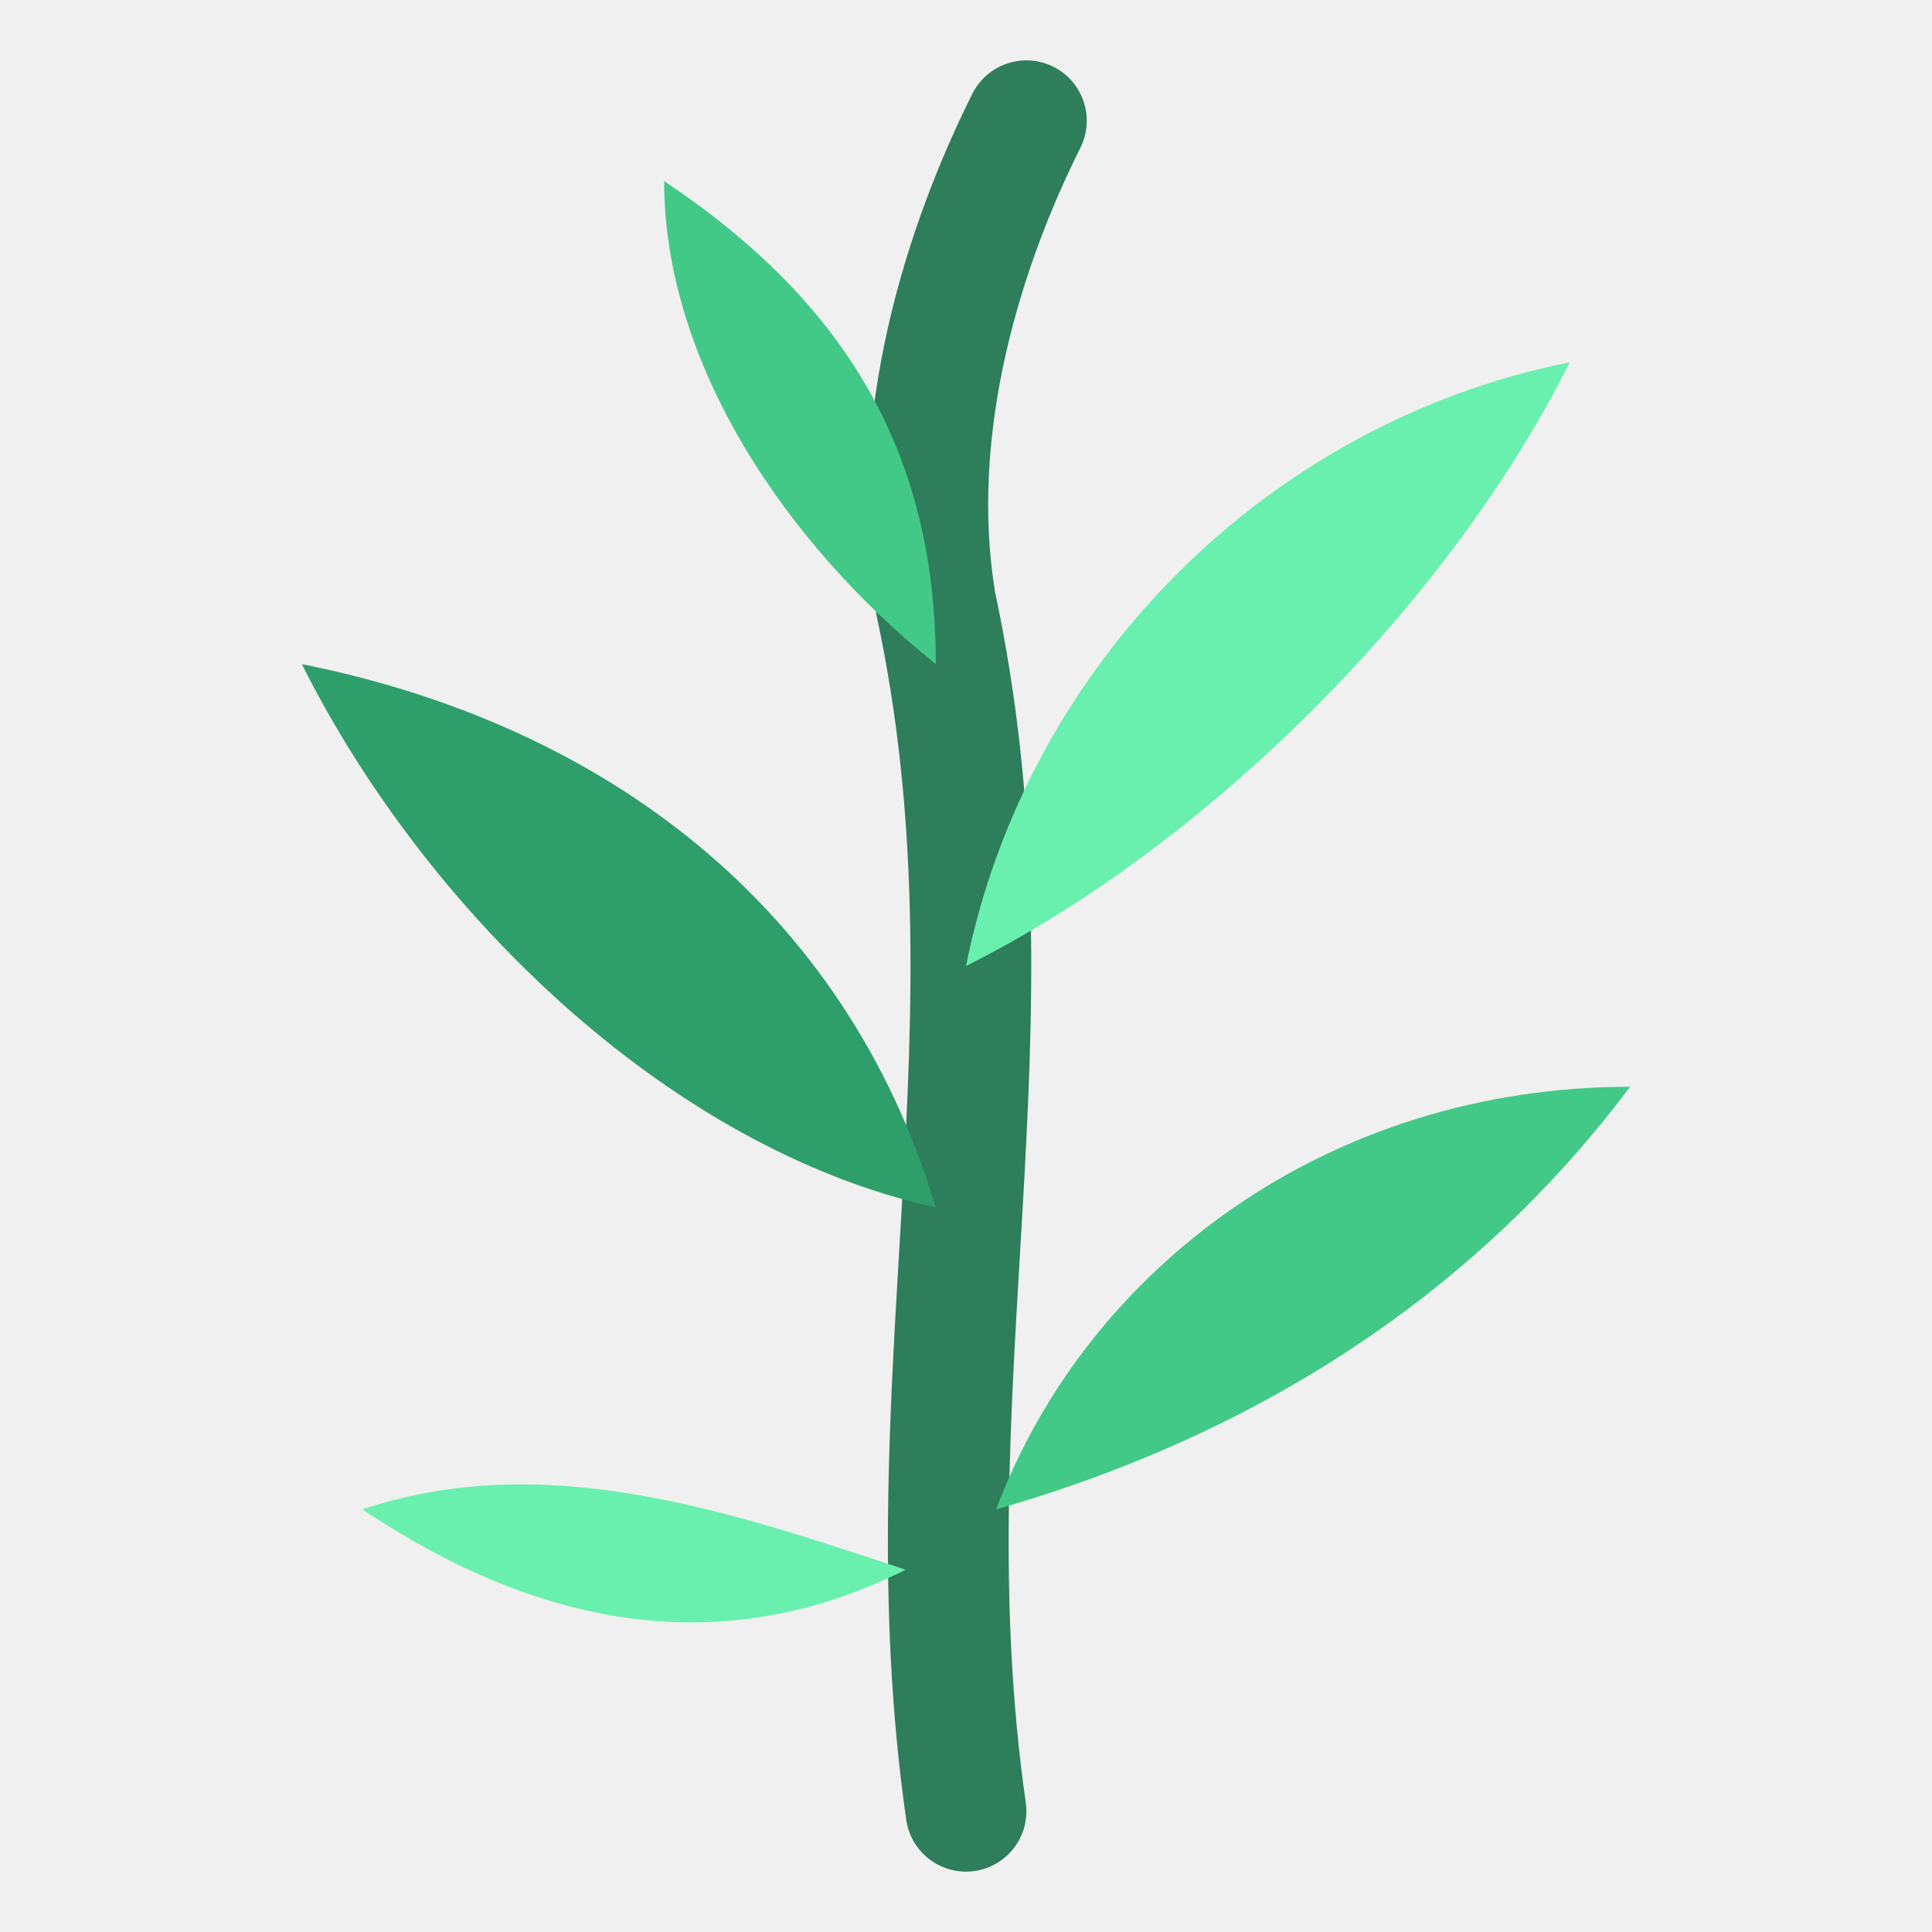
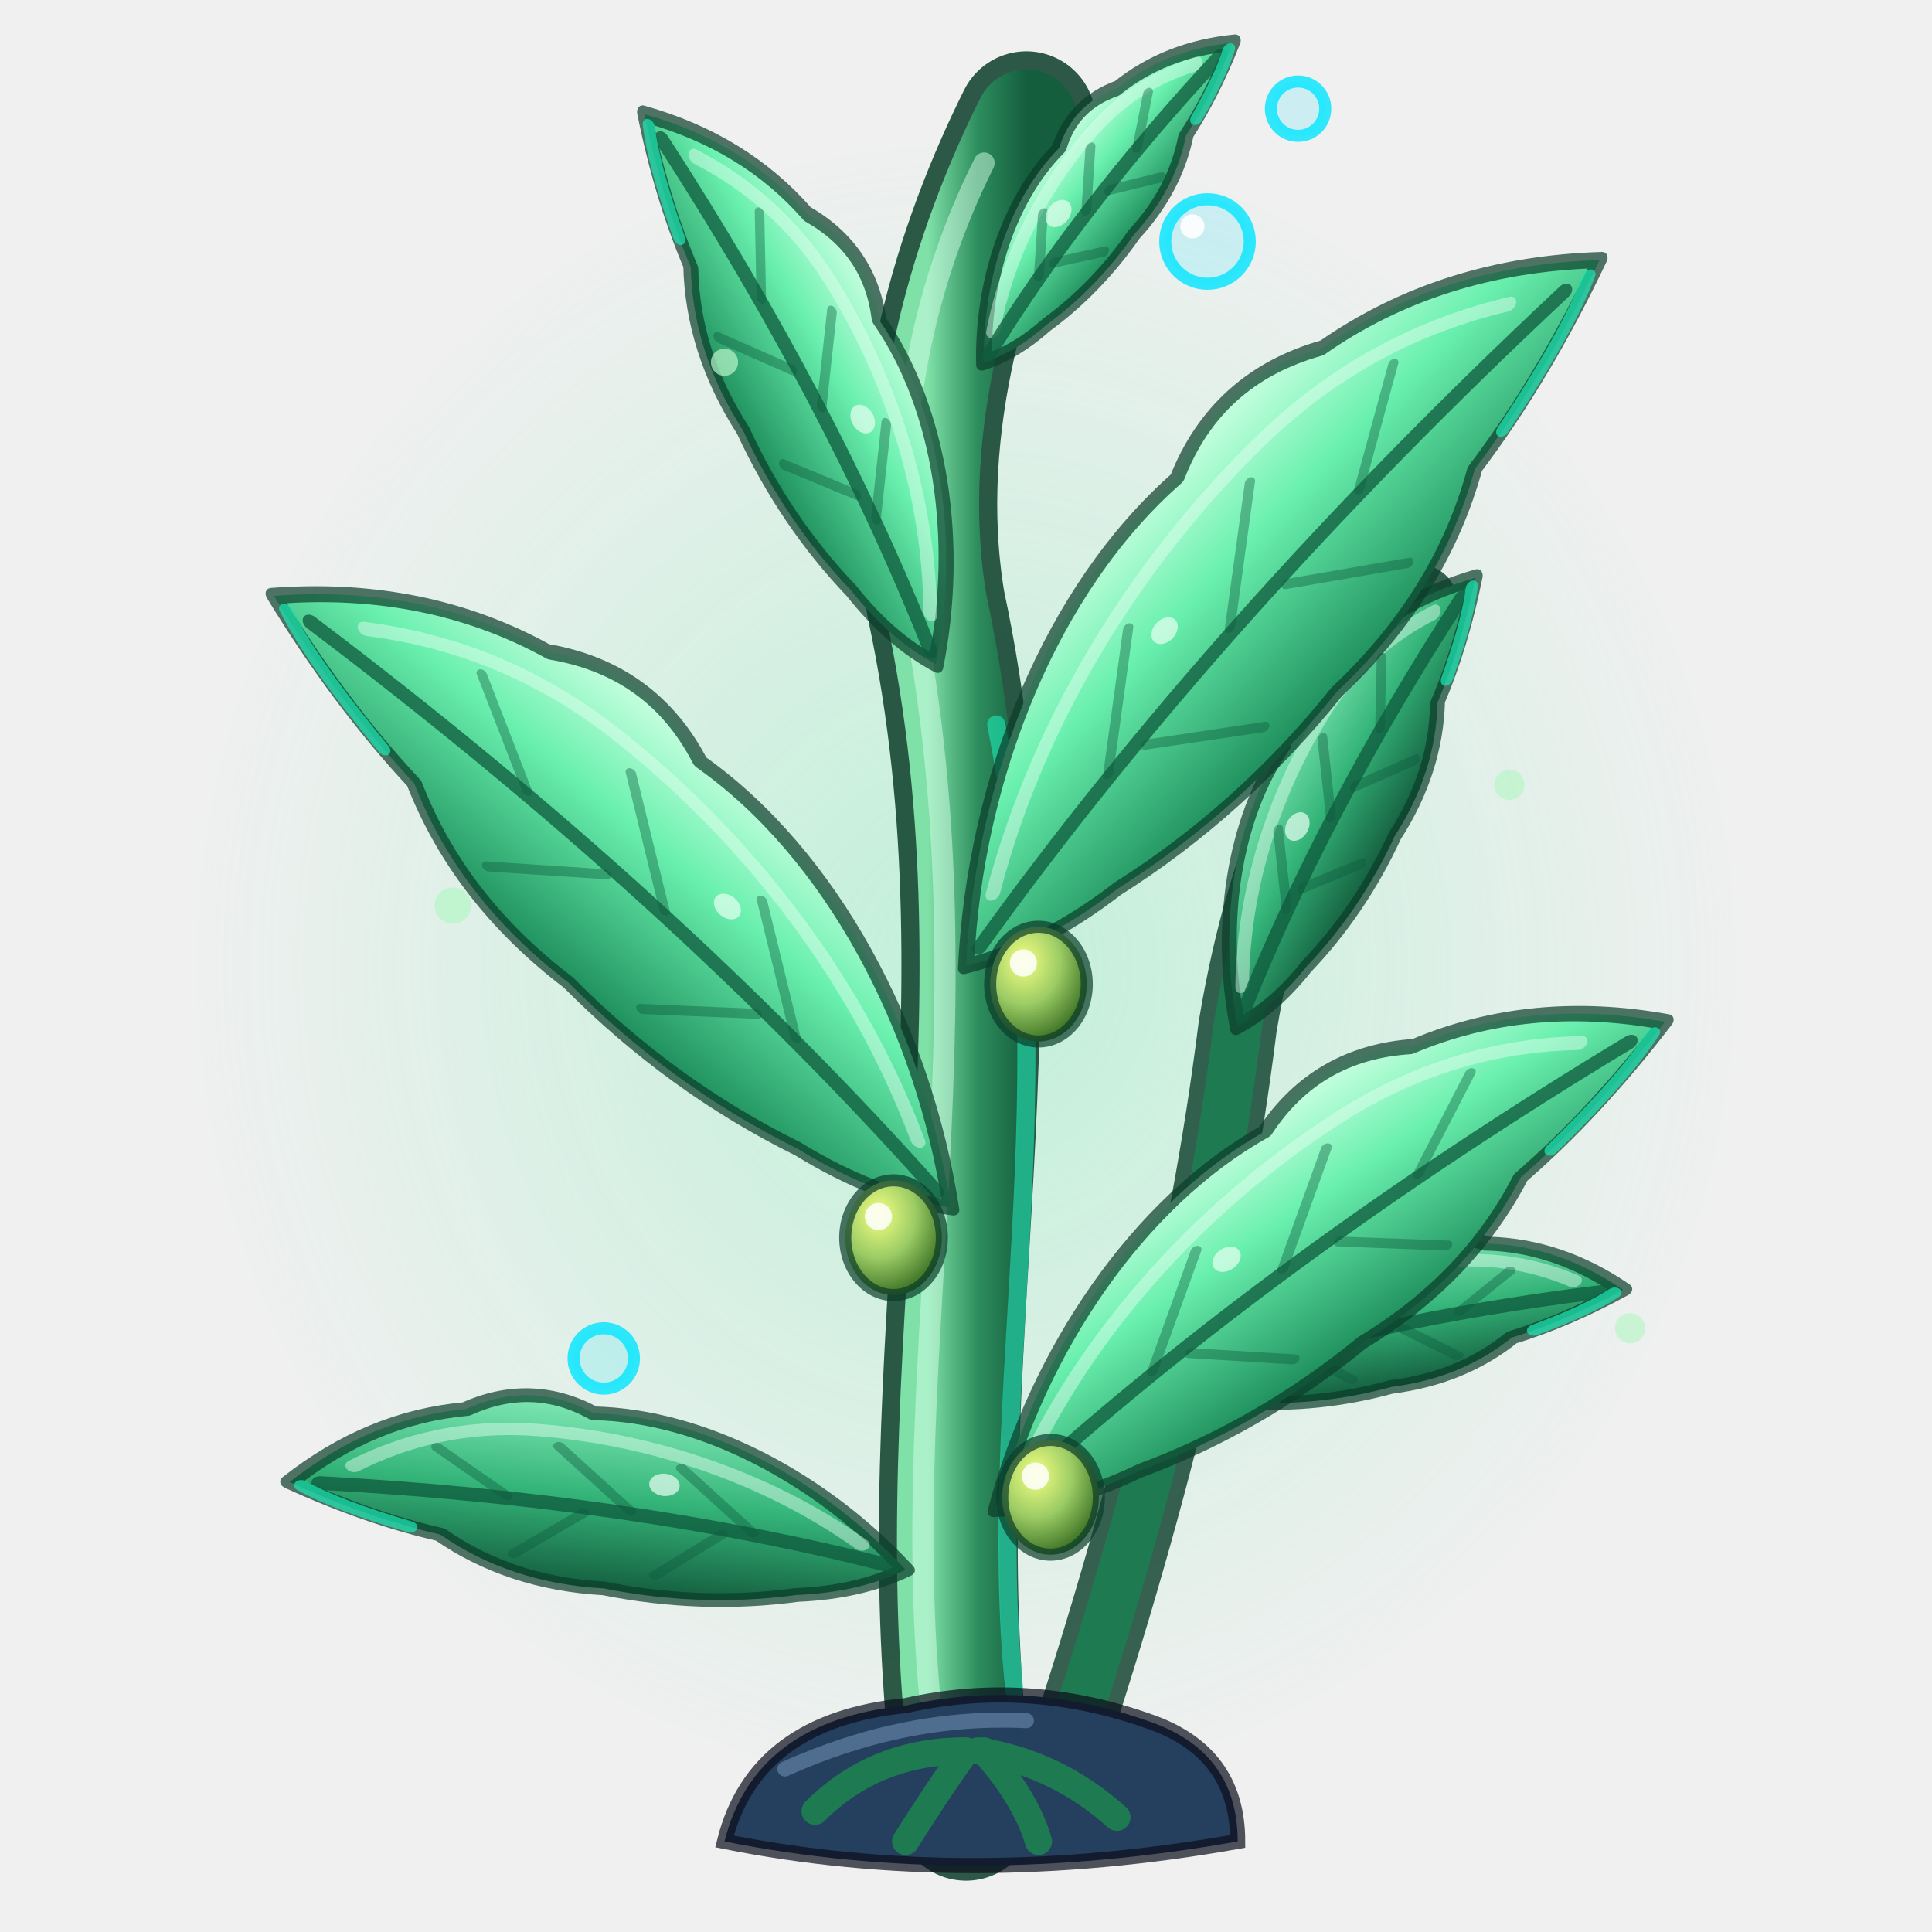
<svg xmlns="http://www.w3.org/2000/svg" viewBox="0 0 64 64">
-   <path d="M32 60 C30 46 34 34 31 20 C30 14 32 8 34 4" fill="none" stroke="#2E7D5B" stroke-width="4" stroke-linecap="round" />
-   <path d="M31 40 C22 38 14 30 10 22 C20 24 28 30 31 40 Z" fill="#2E9E6A" />
-   <path d="M32 32 C40 28 48 20 52 12 C42 14 34 22 32 32 Z" fill="#69F0AE" />
-   <path d="M31 22 C26 18 22 12 22 6 C28 10 31 15 31 22 Z" fill="#43C987" />
-   <path d="M33 50 C40 48 48 44 54 36 C44 36 36 42 33 50 Z" fill="#43C987" />
-   <path d="M30 52 C24 50 18 48 12 50 C18 54 24 55 30 52 Z" fill="#69F0AE" />
+   <defs>
+     <linearGradient id="algLeafA" x1="0" y1="0" x2="0" y2="1">
+       <stop offset="0" stop-color="#C8FFE0" />
+       <stop offset="0.4" stop-color="#69F0AE" />
+       <stop offset="1" stop-color="#1E8E5C" />
+     </linearGradient>
+     <linearGradient id="algLeafB" x1="0" y1="0" x2="0" y2="1">
+       <stop offset="0" stop-color="#7FE8B4" />
+       <stop offset="0.5" stop-color="#34B479" />
+       <stop offset="1" stop-color="#145E3E" />
+     </linearGradient>
+     <linearGradient id="algStem" x1="0" y1="0" x2="1" y2="0">
+       <stop offset="0" stop-color="#7FE0A8" />
+       <stop offset="0.5" stop-color="#2E8E5E" />
+       <stop offset="1" stop-color="#145E3E" />
+     </linearGradient>
+     <radialGradient id="algBladder" cx="0.35" cy="0.3" r="0.75">
+       <stop offset="0" stop-color="#F4FF81" />
+       <stop offset="0.5" stop-color="#9CCC65" />
+       <stop offset="1" stop-color="#33691E" />
+     </radialGradient>
+     <radialGradient id="algGlow" cx="0.5" cy="0.5" r="0.5">
+       <stop offset="0" stop-color="#69F0AE" stop-opacity="0.35" />
+       <stop offset="1" stop-color="#69F0AE" stop-opacity="0" />
+     </radialGradient>
+   </defs>
+   <ellipse cx="32" cy="32" rx="26" ry="28" fill="url(#algGlow)" />
+   <path d="M35 59 C38 50 40 42 41 34 C42 28 44 24 47 20" fill="none" stroke="#0B3D2A" stroke-opacity="0.8" stroke-width="2.6" stroke-linecap="round" />
+   <path d="M35 59 C38 50 40 42 41 34 C42 28 44 24 47 20" fill="none" stroke="#1E7A50" stroke-width="1.6" stroke-linecap="round" />
+   <g transform="translate(41 34) rotate(-60) scale(0.84 0.615)">
+     <path d="M0 0 C3 -3.6 7 -5.8 10.5 -5.4 Q12.6 -6.6 14.6 -5 Q17.6 -4.2 20 -1 Q17.4 0.2 15 0.6 Q12.6 2.4 9.6 2.2 Q6.4 2.6 3.4 1.6 Q1.4 1.2 0 0 Z" fill="url(#algLeafB)" stroke="#0B3D2A" stroke-opacity="0.7" stroke-width="0.73" stroke-linejoin="round" />
+     <path d="M1.5 -0.9 C5 -3.6 9 -4.6 12.5 -4.4 Q15.5 -4.2 18 -2" fill="none" stroke="#E8FFF3" stroke-opacity="0.45" stroke-width="0.67" stroke-linecap="round" />
+     <path d="M0.5 -0.1 Q9 -1.8 19 -1.1" fill="none" stroke="#0E5A3C" stroke-opacity="0.75" stroke-width="0.73" stroke-linecap="round" />
+     <path d="M5 -0.9 L7.5 -3.4 M9 -1.3 L11.5 -3.8 M13 -1.4 L15.4 -3.2 M6 -0.7 L8 1.4 M10.5 -1 L12.6 1.1" fill="none" stroke="#0E5A3C" stroke-opacity="0.4" stroke-width="0.47" stroke-linecap="round" />
+     <circle cx="8" cy="-2.6" r="0.60" fill="#E8FFF3" fill-opacity="0.7" />
+     <path d="M16 0.4 Q18.4 -0.2 19.6 -0.9" fill="none" stroke="#1DE9B6" stroke-opacity="0.7" stroke-width="0.60" stroke-linecap="round" />
+   </g>
+   <g transform="translate(38.5 46) rotate(-10) scale(0.78 0.574)">
+     <path d="M0 0 C3 -3.6 7 -5.8 10.5 -5.4 Q12.6 -6.6 14.6 -5 Q17.6 -4.2 20 -1 Q17.4 0.2 15 0.6 Q12.6 2.4 9.6 2.2 Q6.4 2.6 3.4 1.6 Q1.4 1.2 0 0 Z" fill="url(#algLeafB)" stroke="#0B3D2A" stroke-opacity="0.7" stroke-width="0.79" stroke-linejoin="round" />
+     <path d="M1.5 -0.9 C5 -3.6 9 -4.6 12.5 -4.4 Q15.5 -4.2 18 -2" fill="none" stroke="#E8FFF3" stroke-opacity="0.45" stroke-width="0.71" stroke-linecap="round" />
+     <path d="M0.5 -0.1 Q9 -1.8 19 -1.1" fill="none" stroke="#0E5A3C" stroke-opacity="0.75" stroke-width="0.79" stroke-linecap="round" />
+     <path d="M5 -0.9 L7.5 -3.4 M9 -1.3 L11.5 -3.8 M13 -1.4 L15.4 -3.2 M6 -0.7 L8 1.4 M10.5 -1 L12.6 1.1" fill="none" stroke="#0E5A3C" stroke-opacity="0.4" stroke-width="0.50" stroke-linecap="round" />
+     <circle cx="8" cy="-2.6" r="0.64" fill="#E8FFF3" fill-opacity="0.7" />
+     <path d="M16 0.4 Q18.4 -0.2 19.6 -0.9" fill="none" stroke="#1DE9B6" stroke-opacity="0.7" stroke-width="0.64" stroke-linecap="round" />
+   </g>
+   <path d="M32 60 C30 46 34 34 31 20 C30 14 32 8 34 4" fill="none" stroke="#0B3D2A" stroke-opacity="0.85" stroke-width="4.6" stroke-linecap="round" />
+   <path d="M32 60 C30 46 34 34 31 20 C30 14 32 8 34 4" fill="none" stroke="url(#algStem)" stroke-width="3.4" stroke-linecap="round" />
+   <path d="M31 58 C29.4 46 33 34 30.2 20 C29.4 14 30.8 9 32.6 5.4" fill="none" stroke="#D7FFE9" stroke-opacity="0.5" stroke-width="0.7" stroke-linecap="round" />
+   <path d="M33.6 56 C32.6 46 35.4 36 33 24" fill="none" stroke="#1DE9B6" stroke-opacity="0.6" stroke-width="0.6" stroke-linecap="round" />
+   <g transform="translate(30 52) rotate(186) scale(1.03 -0.7544)">
+     <path d="M0 0 C3 -3.6 7 -5.8 10.5 -5.4 Q12.6 -6.6 14.6 -5 Q17.6 -4.2 20 -1 Q17.4 0.2 15 0.6 Q12.6 2.4 9.6 2.2 Q6.4 2.6 3.4 1.6 Q1.4 1.2 0 0 Z" fill="url(#algLeafB)" stroke="#0B3D2A" stroke-opacity="0.7" stroke-width="0.60" stroke-linejoin="round" />
+     <path d="M1.5 -0.9 C5 -3.6 9 -4.6 12.5 -4.4 Q15.5 -4.2 18 -2" fill="none" stroke="#E8FFF3" stroke-opacity="0.45" stroke-width="0.54" stroke-linecap="round" />
+     <path d="M0.5 -0.1 Q9 -1.8 19 -1.1" fill="none" stroke="#0E5A3C" stroke-opacity="0.75" stroke-width="0.60" stroke-linecap="round" />
+     <path d="M5 -0.9 L7.5 -3.4 M9 -1.3 L11.5 -3.8 M13 -1.4 L15.4 -3.2 M6 -0.7 L8 1.4 M10.5 -1 L12.6 1.1" fill="none" stroke="#0E5A3C" stroke-opacity="0.4" stroke-width="0.38" stroke-linecap="round" />
+     <circle cx="8" cy="-2.6" r="0.49" fill="#E8FFF3" fill-opacity="0.7" />
+     <path d="M16 0.4 Q18.4 -0.2 19.6 -0.9" fill="none" stroke="#1DE9B6" stroke-opacity="0.7" stroke-width="0.49" stroke-linecap="round" />
+   </g>
+   <g transform="translate(33 50) rotate(-34) scale(1.37 1.0004)">
+     <path d="M0 0 C3 -3.6 7 -5.8 10.5 -5.4 Q12.6 -6.6 14.6 -5 Q17.6 -4.2 20 -1 Q17.4 0.2 15 0.6 Q12.6 2.4 9.6 2.2 Q6.4 2.6 3.4 1.6 Q1.4 1.2 0 0 Z" fill="url(#algLeafA)" stroke="#0B3D2A" stroke-opacity="0.7" stroke-width="0.45" stroke-linejoin="round" />
+     <path d="M1.5 -0.9 C5 -3.6 9 -4.6 12.5 -4.4 Q15.5 -4.2 18 -2" fill="none" stroke="#E8FFF3" stroke-opacity="0.45" stroke-width="0.41" stroke-linecap="round" />
+     <path d="M0.5 -0.1 Q9 -1.8 19 -1.1" fill="none" stroke="#0E5A3C" stroke-opacity="0.75" stroke-width="0.45" stroke-linecap="round" />
+     <path d="M5 -0.9 L7.5 -3.4 M9 -1.3 L11.5 -3.8 M13 -1.4 L15.4 -3.2 M6 -0.7 L8 1.4 M10.5 -1 L12.6 1.1" fill="none" stroke="#0E5A3C" stroke-opacity="0.4" stroke-width="0.29" stroke-linecap="round" />
+     <circle cx="8" cy="-2.6" r="0.37" fill="#E8FFF3" fill-opacity="0.7" />
+     <path d="M16 0.4 Q18.4 -0.2 19.6 -0.9" fill="none" stroke="#1DE9B6" stroke-opacity="0.7" stroke-width="0.37" stroke-linecap="round" />
+   </g>
+   <g transform="translate(31.5 40) rotate(220) scale(1.51 -1.107)">
+     <path d="M0 0 C3 -3.6 7 -5.8 10.5 -5.4 Q12.6 -6.6 14.6 -5 Q17.6 -4.2 20 -1 Q17.4 0.2 15 0.6 Q12.6 2.4 9.6 2.2 Q6.4 2.6 3.4 1.6 Q1.4 1.2 0 0 Z" fill="url(#algLeafA)" stroke="#0B3D2A" stroke-opacity="0.7" stroke-width="0.41" stroke-linejoin="round" />
+     <path d="M1.5 -0.9 C5 -3.6 9 -4.6 12.5 -4.4 Q15.5 -4.2 18 -2" fill="none" stroke="#E8FFF3" stroke-opacity="0.45" stroke-width="0.37" stroke-linecap="round" />
+     <path d="M0.5 -0.1 Q9 -1.8 19 -1.1" fill="none" stroke="#0E5A3C" stroke-opacity="0.75" stroke-width="0.41" stroke-linecap="round" />
+     <path d="M5 -0.9 L7.5 -3.4 M9 -1.3 L11.5 -3.8 M13 -1.4 L15.4 -3.2 M6 -0.7 L8 1.4 M10.5 -1 L12.6 1.1" fill="none" stroke="#0E5A3C" stroke-opacity="0.4" stroke-width="0.26" stroke-linecap="round" />
+     <circle cx="8" cy="-2.6" r="0.33" fill="#E8FFF3" fill-opacity="0.7" />
+     <path d="M16 0.4 Q18.4 -0.2 19.6 -0.9" fill="none" stroke="#1DE9B6" stroke-opacity="0.7" stroke-width="0.33" stroke-linecap="round" />
+   </g>
+   <g transform="translate(32 32) rotate(-46) scale(1.57 1.148)">
+     <path d="M0 0 C3 -3.6 7 -5.8 10.5 -5.4 Q12.6 -6.6 14.6 -5 Q17.6 -4.2 20 -1 Q17.4 0.2 15 0.6 Q12.6 2.4 9.6 2.2 Q6.4 2.6 3.4 1.6 Q1.4 1.2 0 0 Z" fill="url(#algLeafA)" stroke="#0B3D2A" stroke-opacity="0.7" stroke-width="0.39" stroke-linejoin="round" />
+     <path d="M1.5 -0.9 C5 -3.6 9 -4.6 12.5 -4.4 Q15.5 -4.2 18 -2" fill="none" stroke="#E8FFF3" stroke-opacity="0.45" stroke-width="0.36" stroke-linecap="round" />
+     <path d="M0.5 -0.1 Q9 -1.8 19 -1.1" fill="none" stroke="#0E5A3C" stroke-opacity="0.75" stroke-width="0.39" stroke-linecap="round" />
+     <path d="M5 -0.9 L7.5 -3.4 M9 -1.3 L11.5 -3.8 M13 -1.4 L15.4 -3.2 M6 -0.7 L8 1.4 M10.5 -1 L12.6 1.1" fill="none" stroke="#0E5A3C" stroke-opacity="0.4" stroke-width="0.25" stroke-linecap="round" />
+     <circle cx="8" cy="-2.6" r="0.32" fill="#E8FFF3" fill-opacity="0.7" />
+     <path d="M16 0.4 Q18.4 -0.2 19.6 -0.9" fill="none" stroke="#1DE9B6" stroke-opacity="0.7" stroke-width="0.32" stroke-linecap="round" />
+   </g>
+   <g transform="translate(31 22) rotate(240) scale(1.03 -0.7544)">
+     <path d="M0 0 C3 -3.6 7 -5.8 10.5 -5.4 Q12.6 -6.6 14.6 -5 Q17.6 -4.2 20 -1 Q17.4 0.2 15 0.6 Q12.6 2.4 9.6 2.2 Q6.4 2.6 3.4 1.6 Q1.4 1.2 0 0 Z" fill="url(#algLeafA)" stroke="#0B3D2A" stroke-opacity="0.7" stroke-width="0.60" stroke-linejoin="round" />
+     <path d="M1.5 -0.9 C5 -3.6 9 -4.6 12.5 -4.4 Q15.5 -4.2 18 -2" fill="none" stroke="#E8FFF3" stroke-opacity="0.45" stroke-width="0.54" stroke-linecap="round" />
+     <path d="M0.5 -0.1 Q9 -1.8 19 -1.1" fill="none" stroke="#0E5A3C" stroke-opacity="0.75" stroke-width="0.60" stroke-linecap="round" />
+     <path d="M5 -0.9 L7.5 -3.4 M9 -1.3 L11.5 -3.8 M13 -1.4 L15.4 -3.2 M6 -0.7 L8 1.4 M10.5 -1 L12.6 1.1" fill="none" stroke="#0E5A3C" stroke-opacity="0.4" stroke-width="0.38" stroke-linecap="round" />
+     <circle cx="8" cy="-2.6" r="0.49" fill="#E8FFF3" fill-opacity="0.7" />
+     <path d="M16 0.4 Q18.4 -0.2 19.6 -0.9" fill="none" stroke="#1DE9B6" stroke-opacity="0.7" stroke-width="0.49" stroke-linecap="round" />
+   </g>
+   <g transform="translate(32.6 12) rotate(-50) scale(0.67 0.492)">
+     <path d="M0 0 C3 -3.6 7 -5.8 10.5 -5.4 Q12.6 -6.6 14.6 -5 Q17.6 -4.2 20 -1 Q17.4 0.2 15 0.6 Q12.6 2.4 9.6 2.2 Q6.4 2.6 3.4 1.6 Q1.4 1.2 0 0 Z" fill="url(#algLeafA)" stroke="#0B3D2A" stroke-opacity="0.7" stroke-width="0.92" stroke-linejoin="round" />
+     <path d="M1.5 -0.9 C5 -3.6 9 -4.6 12.5 -4.4 Q15.5 -4.2 18 -2" fill="none" stroke="#E8FFF3" stroke-opacity="0.45" stroke-width="0.83" stroke-linecap="round" />
+     <path d="M0.5 -0.1 Q9 -1.8 19 -1.1" fill="none" stroke="#0E5A3C" stroke-opacity="0.75" stroke-width="0.92" stroke-linecap="round" />
+     <path d="M5 -0.9 L7.5 -3.4 M9 -1.3 L11.5 -3.8 M13 -1.4 L15.4 -3.2 M6 -0.7 L8 1.4 M10.5 -1 L12.6 1.1" fill="none" stroke="#0E5A3C" stroke-opacity="0.4" stroke-width="0.58" stroke-linecap="round" />
+     <circle cx="8" cy="-2.6" r="0.75" fill="#E8FFF3" fill-opacity="0.7" />
+     <path d="M16 0.4 Q18.4 -0.2 19.6 -0.9" fill="none" stroke="#1DE9B6" stroke-opacity="0.7" stroke-width="0.75" stroke-linecap="round" />
+   </g>
+   <ellipse cx="29.6" cy="41" rx="1.6" ry="1.9" fill="url(#algBladder)" stroke="#0B3D2A" stroke-opacity="0.7" stroke-width="0.4" />
+   <circle cx="29.1" cy="40.3" r="0.45" fill="#FFFFFF" fill-opacity="0.85" />
+   <ellipse cx="34.4" cy="32.6" rx="1.6" ry="1.9" fill="url(#algBladder)" stroke="#0B3D2A" stroke-opacity="0.7" stroke-width="0.4" />
+   <circle cx="33.9" cy="31.9" r="0.45" fill="#FFFFFF" fill-opacity="0.85" />
+   <ellipse cx="34.8" cy="49.6" rx="1.6" ry="1.9" fill="url(#algBladder)" stroke="#0B3D2A" stroke-opacity="0.7" stroke-width="0.4" />
+   <circle cx="34.3" cy="48.9" r="0.45" fill="#FFFFFF" fill-opacity="0.85" />
+   <path d="M24 61 Q25 57 30 56.5 Q34 55.6 38 57 Q41 58 41 61 Q32 62.6 24 61 Z" fill="#24405E" stroke="#0A0E1A" stroke-opacity="0.7" stroke-width="0.5" />
+   <path d="M26 58.6 Q30 56.8 34 57" fill="none" stroke="#7B9CC0" stroke-opacity="0.5" stroke-width="0.5" stroke-linecap="round" />
+   <path d="M32 58 Q29 58 27 60 M32 58 Q31 59.4 30 61 M32.4 58 Q35 58.4 37 60.2 M32.6 58 Q34 59.6 34.4 61" fill="none" stroke="#1E7A50" stroke-width="0.9" stroke-linecap="round" />
+   <g fill="#B9F6CA">
+     <circle cx="15" cy="30" r="0.6" fill-opacity="0.8" />
+     <circle cx="50" cy="26" r="0.5" fill-opacity="0.7" />
+     <circle cx="24" cy="12" r="0.45" fill-opacity="0.7" />
+     <circle cx="54" cy="44" r="0.5" fill-opacity="0.7" />
+   </g>
+   <g fill="#00E5FF" fill-opacity="0.15" stroke="#00E5FF" stroke-opacity="0.8" stroke-width="0.4">
+     <circle cx="40" cy="8" r="1.4" />
+     <circle cx="43" cy="3.6" r="0.9" />
+     <circle cx="20" cy="45" r="1" />
+   </g>
+   <circle cx="39.5" cy="7.5" r="0.4" fill="#FFFFFF" fill-opacity="0.9" />
</svg>
